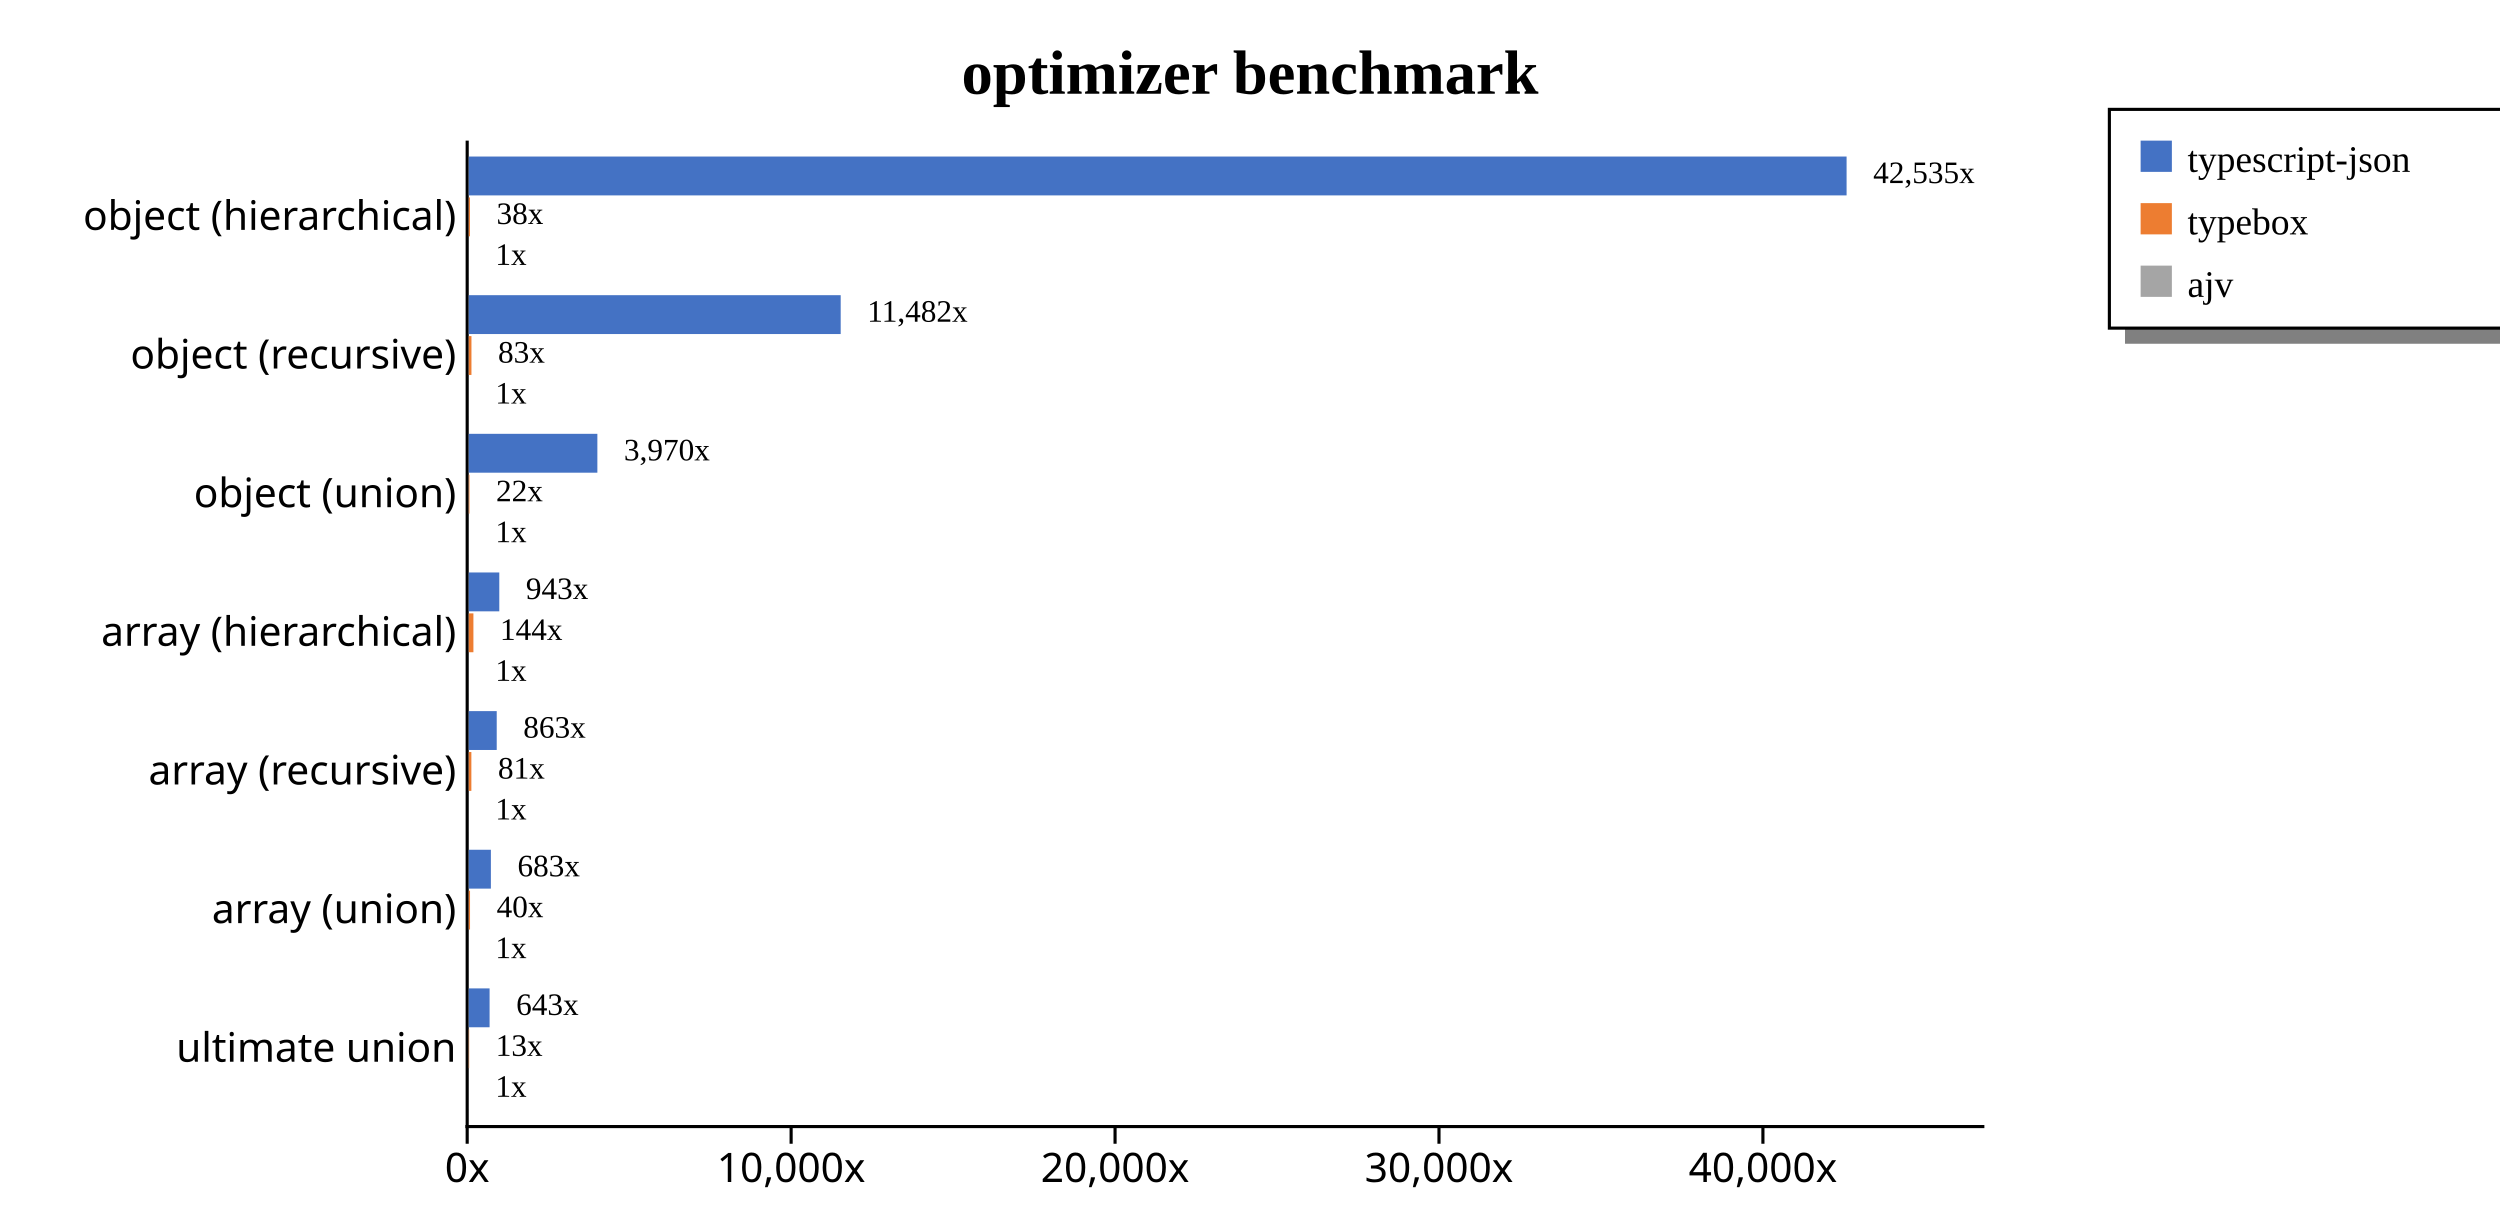
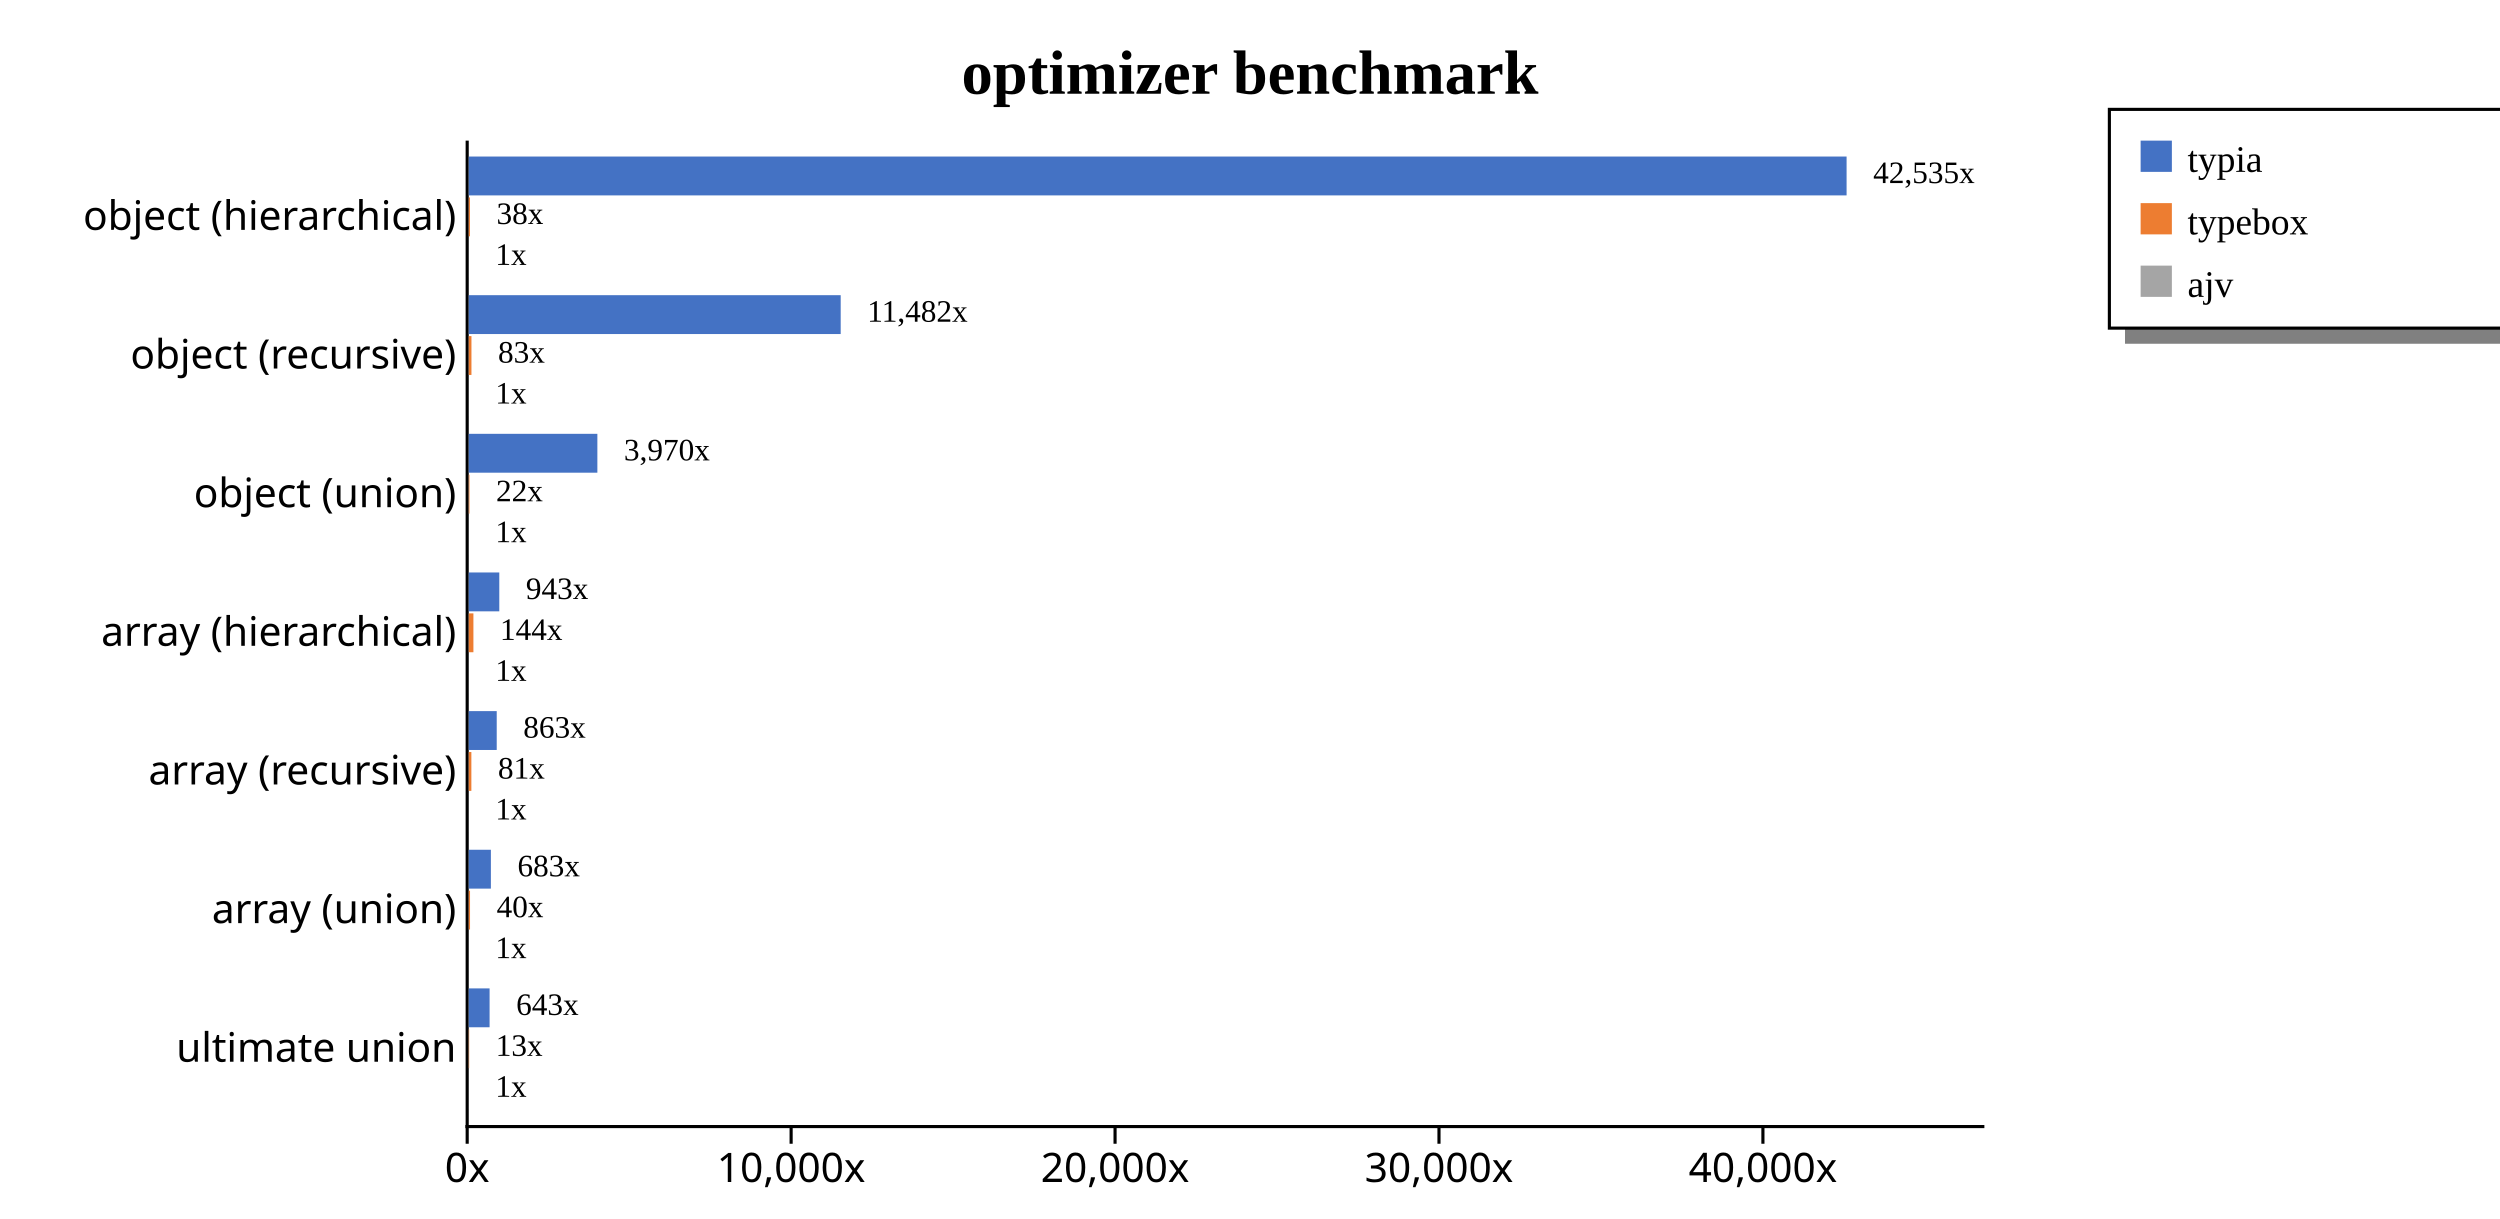
<svg xmlns="http://www.w3.org/2000/svg" width="800" height="390" style="background-color: white;">
  <g class="y axis" transform="translate(149,45)" fill="none" font-size="10" font-family="sans-serif" text-anchor="end" style="font-size: 13px;">
    <path class="domain" stroke="#000" d="M0,0.5H0.5V315.5H0" />
    <g class="tick" opacity="1" transform="translate(0,24.40141)" style="font-size: 13px;">
      <line stroke="#000" x2="0" />
      <text fill="#000" x="-3" dy="0.32em">object (hierarchical)    </text>
    </g>
    <g class="tick" opacity="1" transform="translate(0,68.76761)" style="font-size: 13px;">
      <line stroke="#000" x2="0" />
      <text fill="#000" x="-3" dy="0.32em">object (recursive)    </text>
    </g>
    <g class="tick" opacity="1" transform="translate(0,113.1338)" style="font-size: 13px;">
      <line stroke="#000" x2="0" />
      <text fill="#000" x="-3" dy="0.32em">object (union)    </text>
    </g>
    <g class="tick" opacity="1" transform="translate(0,157.5)" style="font-size: 13px;">
      <line stroke="#000" x2="0" />
      <text fill="#000" x="-3" dy="0.32em">array (hierarchical)    </text>
    </g>
    <g class="tick" opacity="1" transform="translate(0,201.8662)" style="font-size: 13px;">
      <line stroke="#000" x2="0" />
      <text fill="#000" x="-3" dy="0.32em">array (recursive)    </text>
    </g>
    <g class="tick" opacity="1" transform="translate(0,246.2324)" style="font-size: 13px;">
      <line stroke="#000" x2="0" />
      <text fill="#000" x="-3" dy="0.32em">array (union)    </text>
    </g>
    <g class="tick" opacity="1" transform="translate(0,290.5986)" style="font-size: 13px;">
      <line stroke="#000" x2="0" />
      <text fill="#000" x="-3" dy="0.32em">ultimate union    </text>
    </g>
  </g>
  <g class="x axis" transform="translate(149,360)" fill="none" font-size="10" font-family="sans-serif" text-anchor="middle" style="font-size: 13px;">
    <path class="domain" stroke="#000" d="M0.5,0V0.5H485.5V0" />
    <g class="tick" opacity="1" transform="translate(0.5,0)" style="font-size: 13px;">
      <line stroke="#000" y2="6" />
      <text fill="#000" y="9" dy="0.71em">0x</text>
    </g>
    <g class="tick" opacity="1" transform="translate(104.1585,0)" style="font-size: 13px;">
      <line stroke="#000" y2="6" />
      <text fill="#000" y="9" dy="0.71em">10,000x</text>
    </g>
    <g class="tick" opacity="1" transform="translate(207.817,0)" style="font-size: 13px;">
      <line stroke="#000" y2="6" />
      <text fill="#000" y="9" dy="0.71em">20,000x</text>
    </g>
    <g class="tick" opacity="1" transform="translate(311.4754,0)" style="font-size: 13px;">
      <line stroke="#000" y2="6" />
      <text fill="#000" y="9" dy="0.71em">30,000x</text>
    </g>
    <g class="tick" opacity="1" transform="translate(415.1339,0)" style="font-size: 13px;">
      <line stroke="#000" y2="6" />
      <text fill="#000" y="9" dy="0.71em">40,000x</text>
    </g>
  </g>
  <text transform="translate(400, 30)" style="text-anchor: middle; font-size: 20px; font-weight: bold;">optimizer benchmark</text>
  <rect x="680" y="105" width="200" height="5" fill="gray" />
  <rect x="675" y="35" width="200" height="70" fill="none" stroke="black" />
  <rect x="685" y="45" width="10" height="10" style="fill: #4472c4;" />
-   <text x="700" y="55" style="font-size: 12px;">typescript-json</text>
+   <text x="700" y="55" style="font-size: 12px;">typia</text>
  <rect x="685" y="65" width="10" height="10" style="fill: #ed7d31;" />
  <text x="700" y="75" style="font-size: 12px;">typebox</text>
  <rect x="685" y="85" width="10" height="10" style="fill: #a5a5a5;" />
  <text x="700" y="95" style="font-size: 12px;">ajv</text>
  <g style="font-size: 13px;">
    <g style="font-size: 13px;">
      <rect x="150" y="50.091" width="440.909" height="12.437" fill="#4472c4" />
      <rect x="150" y="63.183" width="0.389" height="12.437" fill="#ed7d31" />
      <rect x="150" y="76.275" width="0.01" height="12.437" fill="#a5a5a5" />
      <text class="label" x="599.409" y="58.591" font-size="10px">42,535x</text>
      <text class="label" x="158.889" y="71.683" font-size="10px">38x</text>
      <text class="label" x="158.51" y="84.775" font-size="10px">1x</text>
      <text class="label" x="595.909" y="60.091" font-size="8px" />
      <text class="label" x="155.389" y="73.183" font-size="8px" />
      <text class="label" x="155.01" y="86.275" font-size="8px" />
    </g>
    <g style="font-size: 13px;">
      <rect x="150" y="94.457" width="119.021" height="12.437" fill="#4472c4" />
      <rect x="150" y="107.549" width="0.865" height="12.437" fill="#ed7d31" />
      <rect x="150" y="120.641" width="0.01" height="12.437" fill="#a5a5a5" />
      <text class="label" x="277.521" y="102.957" font-size="10px">11,482x</text>
      <text class="label" x="159.365" y="116.049" font-size="10px">83x</text>
      <text class="label" x="158.51" y="129.141" font-size="10px">1x</text>
      <text class="label" x="274.021" y="104.457" font-size="8px" />
      <text class="label" x="155.865" y="117.549" font-size="8px" />
      <text class="label" x="155.01" y="130.641" font-size="8px" />
    </g>
    <g style="font-size: 13px;">
      <rect x="150" y="138.824" width="41.157" height="12.437" fill="#4472c4" />
      <rect x="150" y="151.915" width="0.225" height="12.437" fill="#ed7d31" />
      <rect x="150" y="165.007" width="0.01" height="12.437" fill="#a5a5a5" />
      <text class="label" x="199.657" y="147.324" font-size="10px">3,970x</text>
      <text class="label" x="158.725" y="160.415" font-size="10px">22x</text>
      <text class="label" x="158.51" y="173.507" font-size="10px">1x</text>
      <text class="label" x="196.157" y="148.824" font-size="8px" />
      <text class="label" x="155.225" y="161.915" font-size="8px" />
      <text class="label" x="155.01" y="175.007" font-size="8px" />
    </g>
    <g style="font-size: 13px;">
      <rect x="150" y="183.19" width="9.774" height="12.437" fill="#4472c4" />
      <rect x="150" y="196.281" width="1.491" height="12.437" fill="#ed7d31" />
      <rect x="150" y="209.373" width="0.01" height="12.437" fill="#a5a5a5" />
      <text class="label" x="168.274" y="191.69" font-size="10px">943x</text>
      <text class="label" x="159.991" y="204.781" font-size="10px">144x</text>
      <text class="label" x="158.51" y="217.873" font-size="10px">1x</text>
      <text class="label" x="164.774" y="193.19" font-size="8px" />
      <text class="label" x="156.491" y="206.281" font-size="8px" />
      <text class="label" x="155.01" y="219.373" font-size="8px" />
    </g>
    <g style="font-size: 13px;">
      <rect x="150" y="227.556" width="8.951" height="12.437" fill="#4472c4" />
      <rect x="150" y="240.648" width="0.838" height="12.437" fill="#ed7d31" />
      <rect x="150" y="253.739" width="0.01" height="12.437" fill="#a5a5a5" />
      <text class="label" x="167.451" y="236.056" font-size="10px">863x</text>
      <text class="label" x="159.338" y="249.148" font-size="10px">81x</text>
      <text class="label" x="158.51" y="262.239" font-size="10px">1x</text>
      <text class="label" x="163.951" y="237.556" font-size="8px" />
      <text class="label" x="155.838" y="250.648" font-size="8px" />
      <text class="label" x="155.01" y="263.739" font-size="8px" />
    </g>
    <g style="font-size: 13px;">
      <rect x="150" y="271.922" width="7.084" height="12.437" fill="#4472c4" />
      <rect x="150" y="285.014" width="0.41" height="12.437" fill="#ed7d31" />
      <rect x="150" y="298.106" width="0.01" height="12.437" fill="#a5a5a5" />
      <text class="label" x="165.584" y="280.422" font-size="10px">683x</text>
      <text class="label" x="158.91" y="293.514" font-size="10px">40x</text>
      <text class="label" x="158.51" y="306.606" font-size="10px">1x</text>
      <text class="label" x="162.084" y="281.922" font-size="8px" />
      <text class="label" x="155.41" y="295.014" font-size="8px" />
      <text class="label" x="155.01" y="308.106" font-size="8px" />
    </g>
    <g style="font-size: 13px;">
      <rect x="150" y="316.288" width="6.668" height="12.437" fill="#4472c4" />
      <rect x="150" y="329.38" width="0.132" height="12.437" fill="#ed7d31" />
      <rect x="150" y="342.472" width="0.01" height="12.437" fill="#a5a5a5" />
      <text class="label" x="165.168" y="324.788" font-size="10px">643x</text>
      <text class="label" x="158.632" y="337.88" font-size="10px">13x</text>
      <text class="label" x="158.51" y="350.972" font-size="10px">1x</text>
      <text class="label" x="161.668" y="326.288" font-size="8px" />
      <text class="label" x="155.132" y="339.38" font-size="8px" />
      <text class="label" x="155.01" y="352.472" font-size="8px" />
    </g>
  </g>
</svg>
